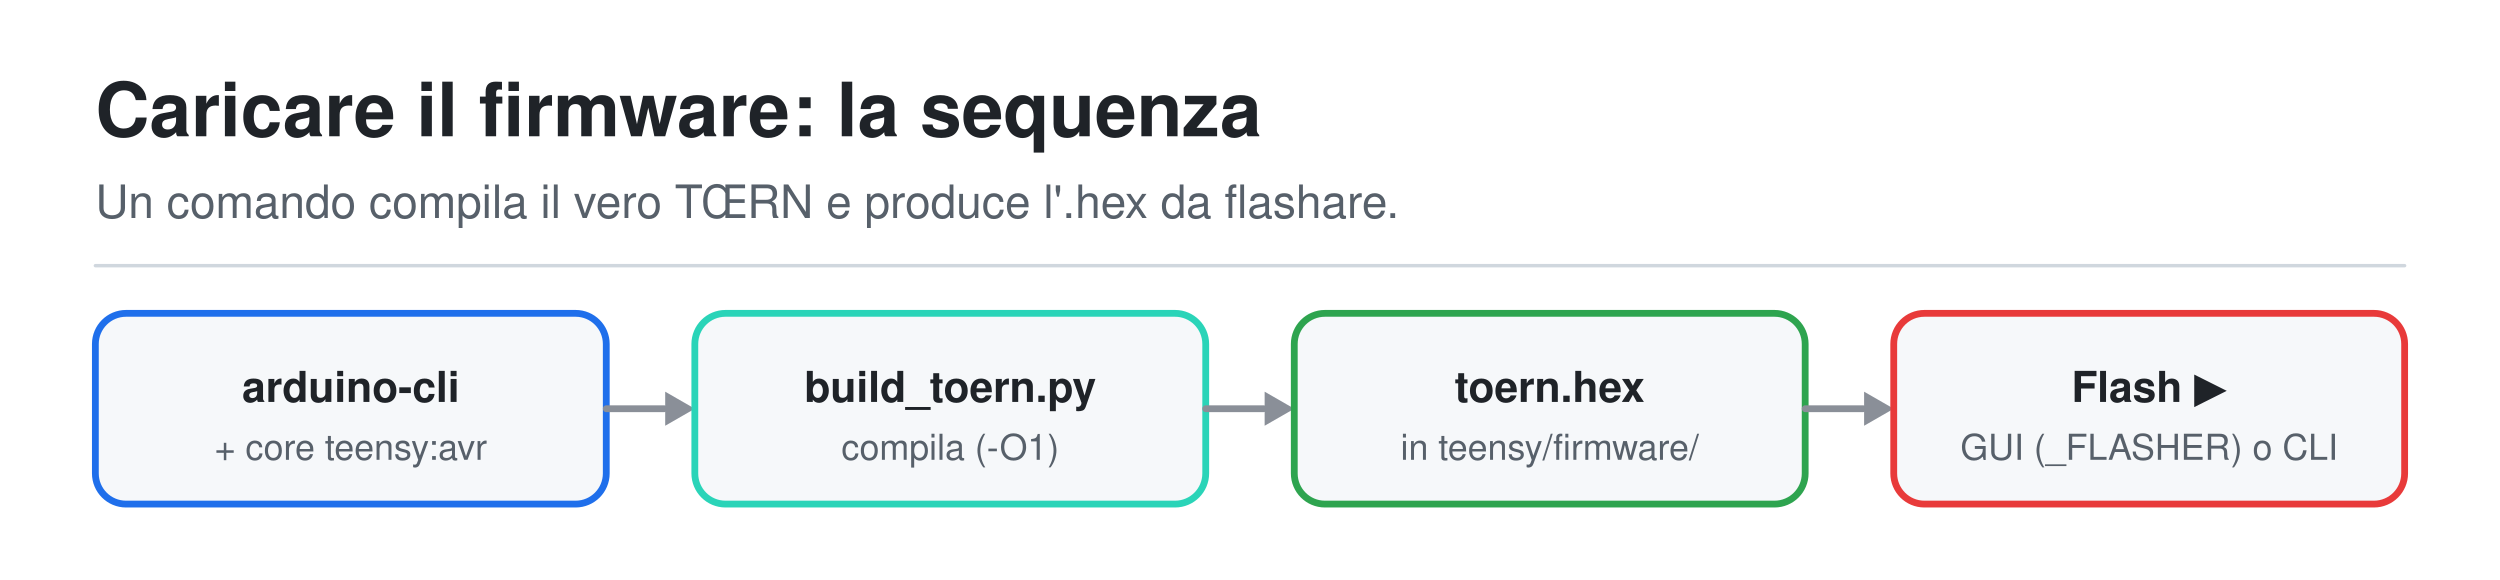
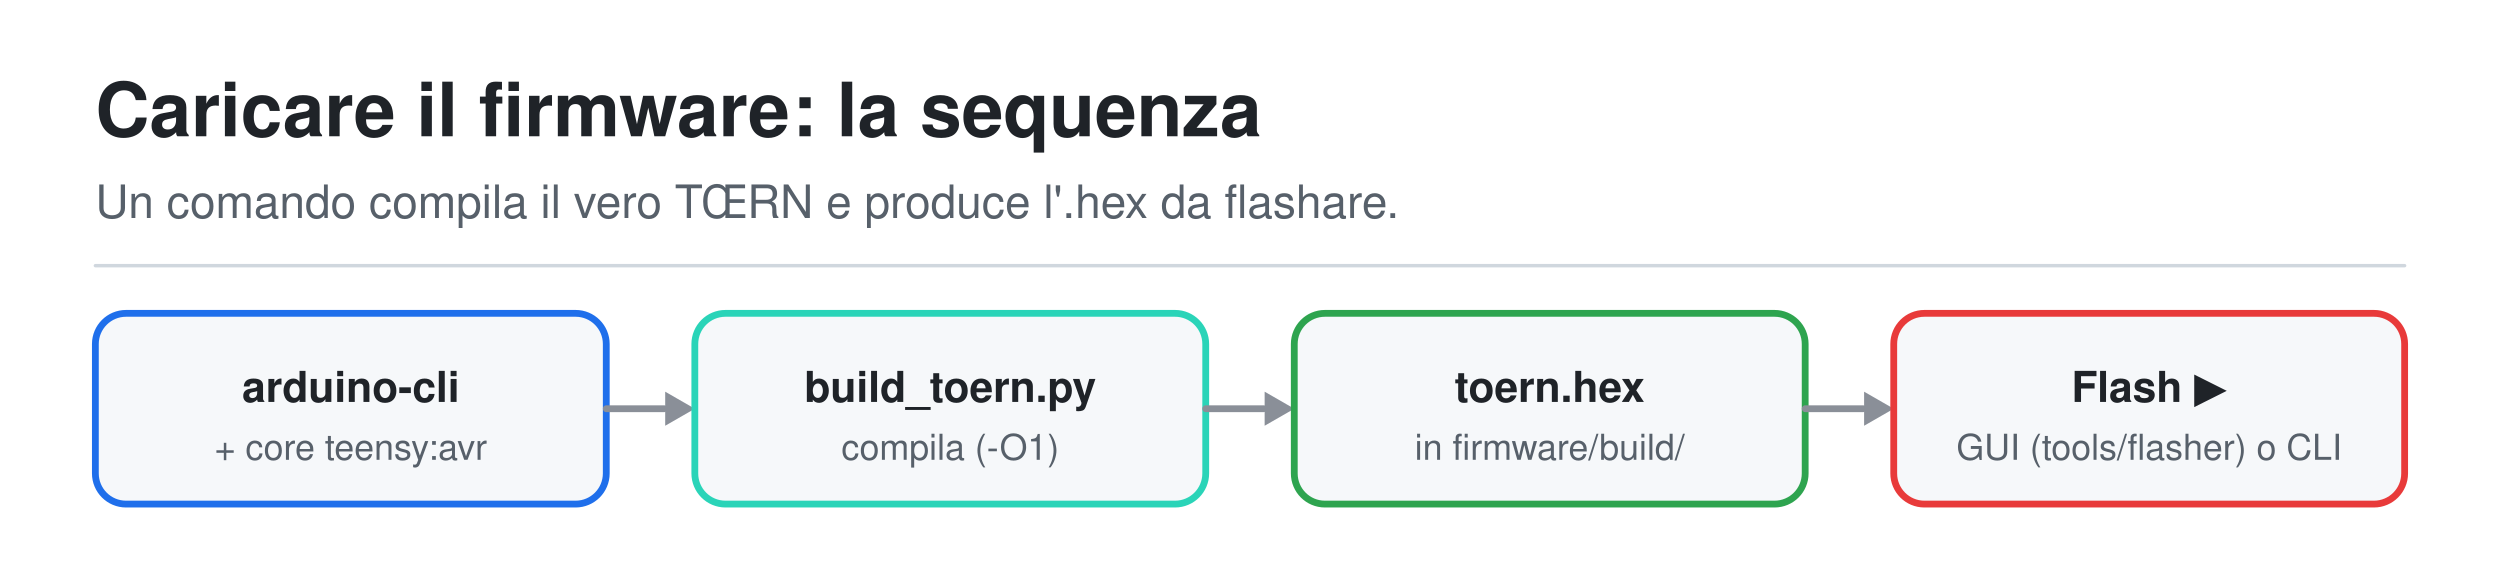
<svg xmlns="http://www.w3.org/2000/svg" viewBox="0 0 734 170" width="734" height="170" role="img">
  <rect x="0" y="0" width="734" height="999" rx="0" ry="0" fill="#ffffff" />
  <text x="28" y="40" font-family="'Segoe UI',Helvetica,Arial,sans-serif" font-size="22" fill="#1f2328" text-anchor="start" font-weight="700">Caricare il firmware: la sequenza</text>
  <text x="28" y="64" font-family="'Segoe UI',Helvetica,Arial,sans-serif" font-size="13.5" fill="#57606a" text-anchor="start" font-weight="400">Un comando compila il vero TŒRN e produce l'.hex da flashare.</text>
  <line x1="28" y1="78" x2="706" y2="78" stroke="#d0d7de" stroke-width="1" stroke-linecap="round" />
  <rect x="28" y="92" width="150" height="56" rx="9" ry="9" fill="#f6f8fa" stroke="#1f6feb" stroke-width="2" />
  <text x="103.0" y="118.0" font-family="'Segoe UI',Helvetica,Arial,sans-serif" font-size="12.5" fill="#1f2328" text-anchor="middle" font-weight="700">arduino-cli</text>
  <text x="103.0" y="135.0" font-family="'Segoe UI',Helvetica,Arial,sans-serif" font-size="10.5" fill="#57606a" text-anchor="middle" font-weight="400">+ core teensy:avr</text>
  <line x1="178" y1="120.0" x2="195.0" y2="120.0" stroke="#8a8f98" stroke-width="2" stroke-linecap="round" />
  <polygon points="204.0,120.0 195.3,125.0 195.3,115.0" fill="#8a8f98" />
  <rect x="204" y="92" width="150" height="56" rx="9" ry="9" fill="#f6f8fa" stroke="#2AD4B8" stroke-width="2" />
  <text x="279.0" y="118.0" font-family="'Segoe UI',Helvetica,Arial,sans-serif" font-size="12.5" fill="#1f2328" text-anchor="middle" font-weight="700">build_toern.py</text>
  <text x="279.0" y="135.0" font-family="'Segoe UI',Helvetica,Arial,sans-serif" font-size="10.5" fill="#57606a" text-anchor="middle" font-weight="400">compila (-O1)</text>
  <line x1="354" y1="120.0" x2="371.0" y2="120.0" stroke="#8a8f98" stroke-width="2" stroke-linecap="round" />
  <polygon points="380.0,120.0 371.3,125.0 371.3,115.0" fill="#8a8f98" />
  <rect x="380" y="92" width="150" height="56" rx="9" ry="9" fill="#f6f8fa" stroke="#2ea44f" stroke-width="2" />
  <text x="455.0" y="118.0" font-family="'Segoe UI',Helvetica,Arial,sans-serif" font-size="12.5" fill="#1f2328" text-anchor="middle" font-weight="700">toern.hex</text>
-   <text x="455.0" y="135.0" font-family="'Segoe UI',Helvetica,Arial,sans-serif" font-size="10.5" fill="#57606a" text-anchor="middle" font-weight="400">in teensy/firmware/</text>
+   <text x="455.0" y="135.0" font-family="'Segoe UI',Helvetica,Arial,sans-serif" font-size="10.5" fill="#57606a" text-anchor="middle" font-weight="400">in firmware/build/</text>
  <line x1="530" y1="120.0" x2="547.0" y2="120.0" stroke="#8a8f98" stroke-width="2" stroke-linecap="round" />
  <polygon points="556.0,120.0 547.3,125.0 547.3,115.0" fill="#8a8f98" />
  <rect x="556" y="92" width="150" height="56" rx="9" ry="9" fill="#f6f8fa" stroke="#E83A3A" stroke-width="2" />
  <text x="631.0" y="118.0" font-family="'Segoe UI',Helvetica,Arial,sans-serif" font-size="12.5" fill="#1f2328" text-anchor="middle" font-weight="700">Flash ▶</text>
-   <text x="631.0" y="135.0" font-family="'Segoe UI',Helvetica,Arial,sans-serif" font-size="10.5" fill="#57606a" text-anchor="middle" font-weight="400">GUI (_FLASHER) o CLI</text>
+   <text x="631.0" y="135.0" font-family="'Segoe UI',Helvetica,Arial,sans-serif" font-size="10.5" fill="#57606a" text-anchor="middle" font-weight="400">GUI (tools/flasher) o CLI</text>
</svg>
